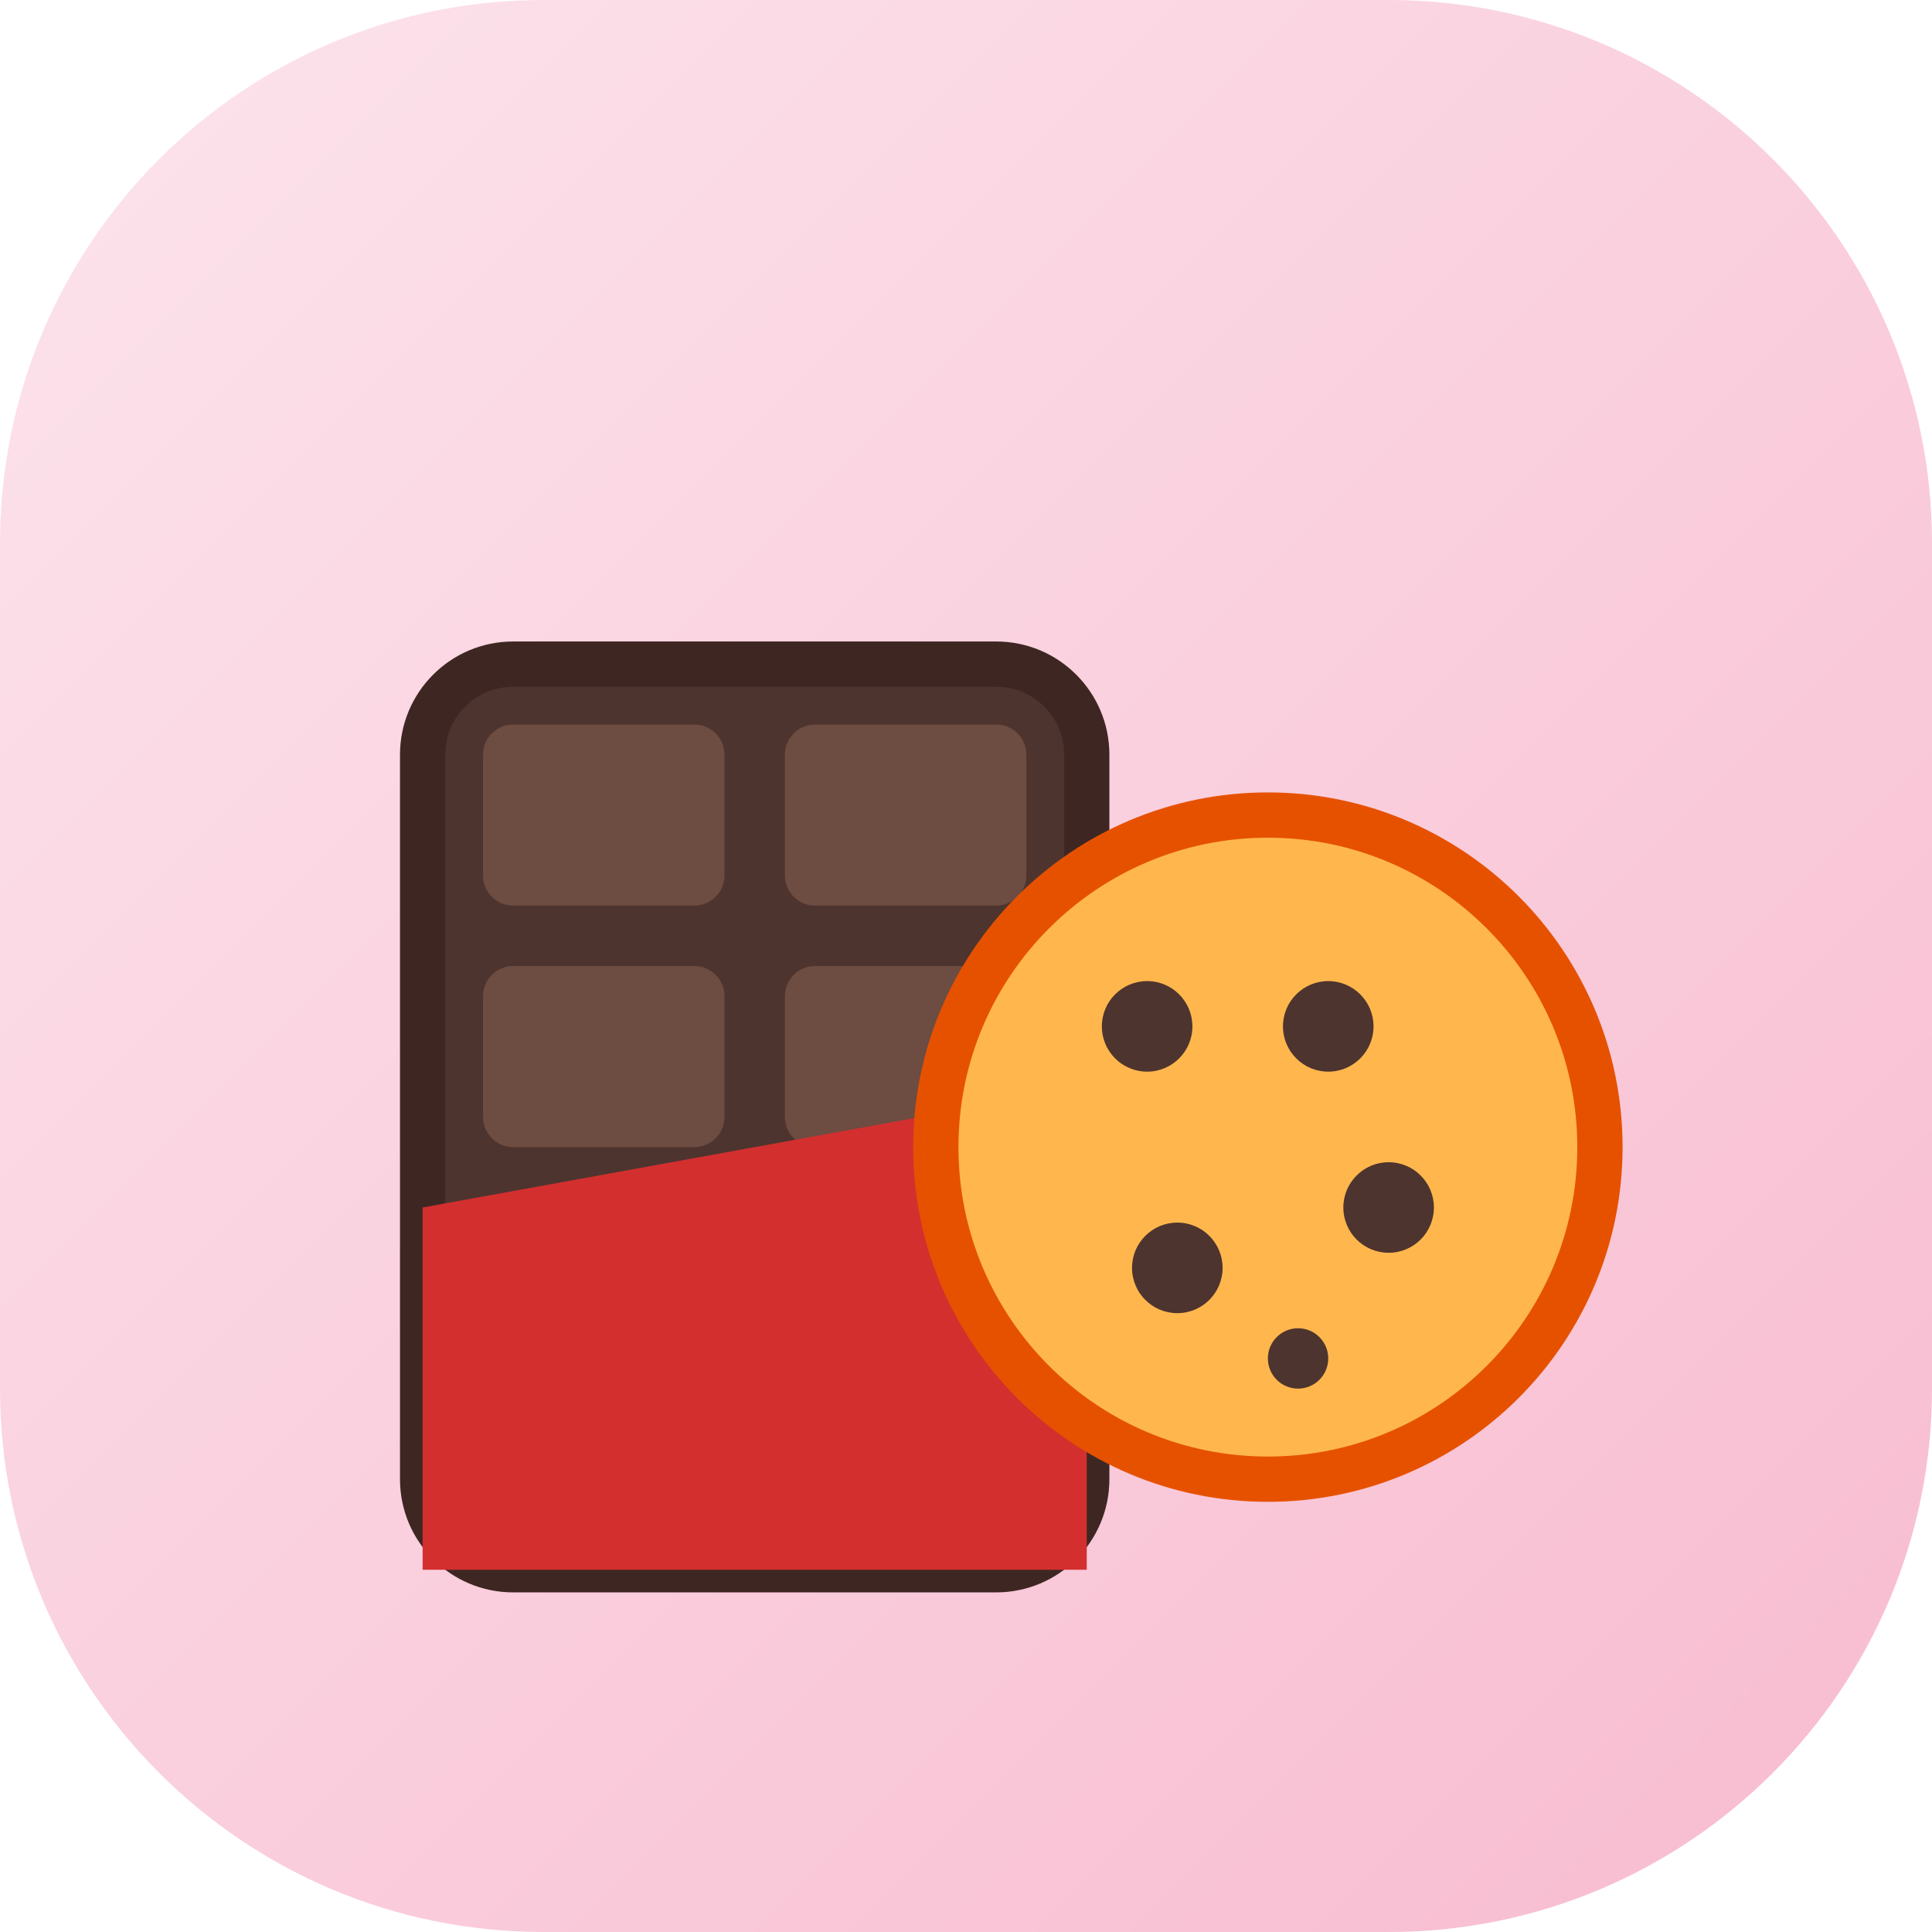
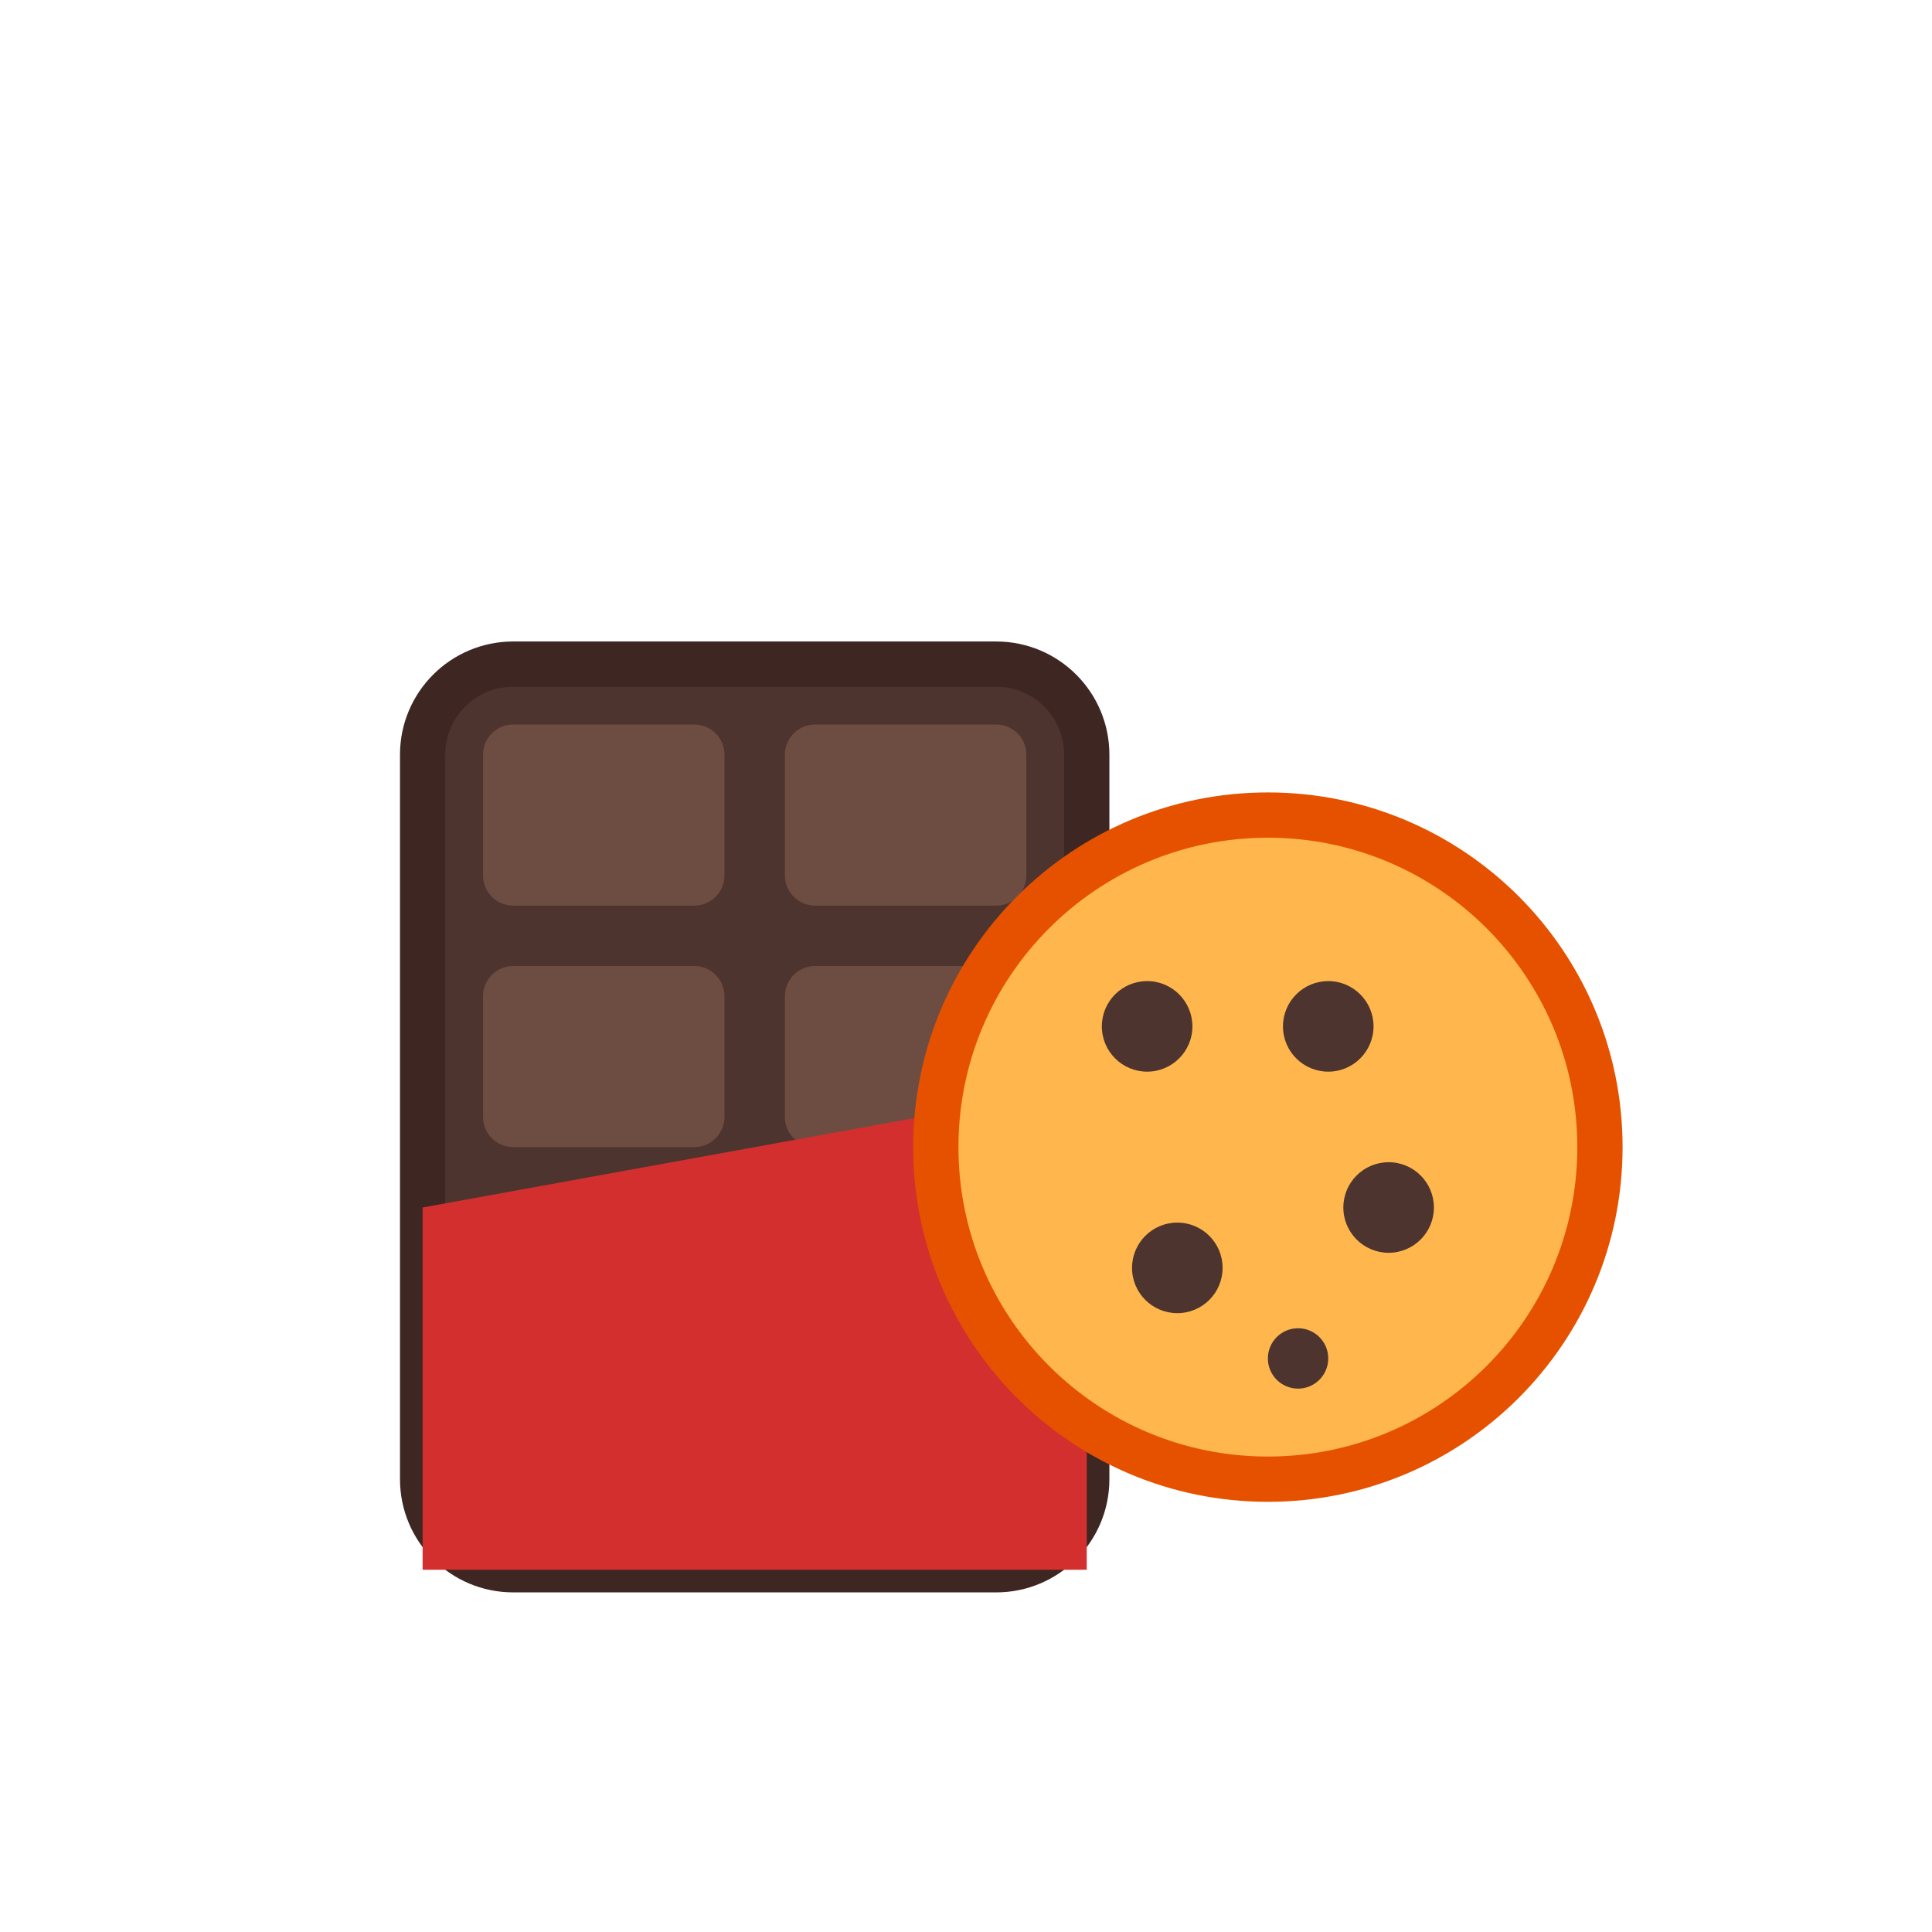
<svg xmlns="http://www.w3.org/2000/svg" viewBox="0 0 64 64" fill="none">
-   <rect width="64" height="64" rx="18" fill="url(#bg_snack)" />
  <rect x="14" y="22" width="22" height="30" rx="3" fill="#4E342E" stroke="#3E2723" stroke-width="1.5" />
  <rect x="16" y="24" width="8" height="6" rx="1" fill="#6D4C41" />
  <rect x="26" y="24" width="8" height="6" rx="1" fill="#6D4C41" />
  <rect x="16" y="32" width="8" height="6" rx="1" fill="#6D4C41" />
  <rect x="26" y="32" width="8" height="6" rx="1" fill="#6D4C41" />
  <path d="M14 40L36 36V52H14V40Z" fill="#D32F2F" />
  <circle cx="42" cy="38" r="11" fill="#FFB74D" stroke="#E65100" stroke-width="1.5" />
  <circle cx="38" cy="34" r="1.5" fill="#4E342E" />
  <circle cx="44" cy="34" r="1.5" fill="#4E342E" />
  <circle cx="46" cy="40" r="1.5" fill="#4E342E" />
  <circle cx="39" cy="42" r="1.5" fill="#4E342E" />
  <circle cx="43" cy="45" r="1" fill="#4E342E" />
-   <defs>
-     <linearGradient id="bg_snack" x1="0" y1="0" x2="64" y2="64" gradientUnits="userSpaceOnUse">
-       <stop stop-color="#FCE4EC" />
-       <stop offset="1" stop-color="#F8BBD0" />
-     </linearGradient>
-   </defs>
</svg>
